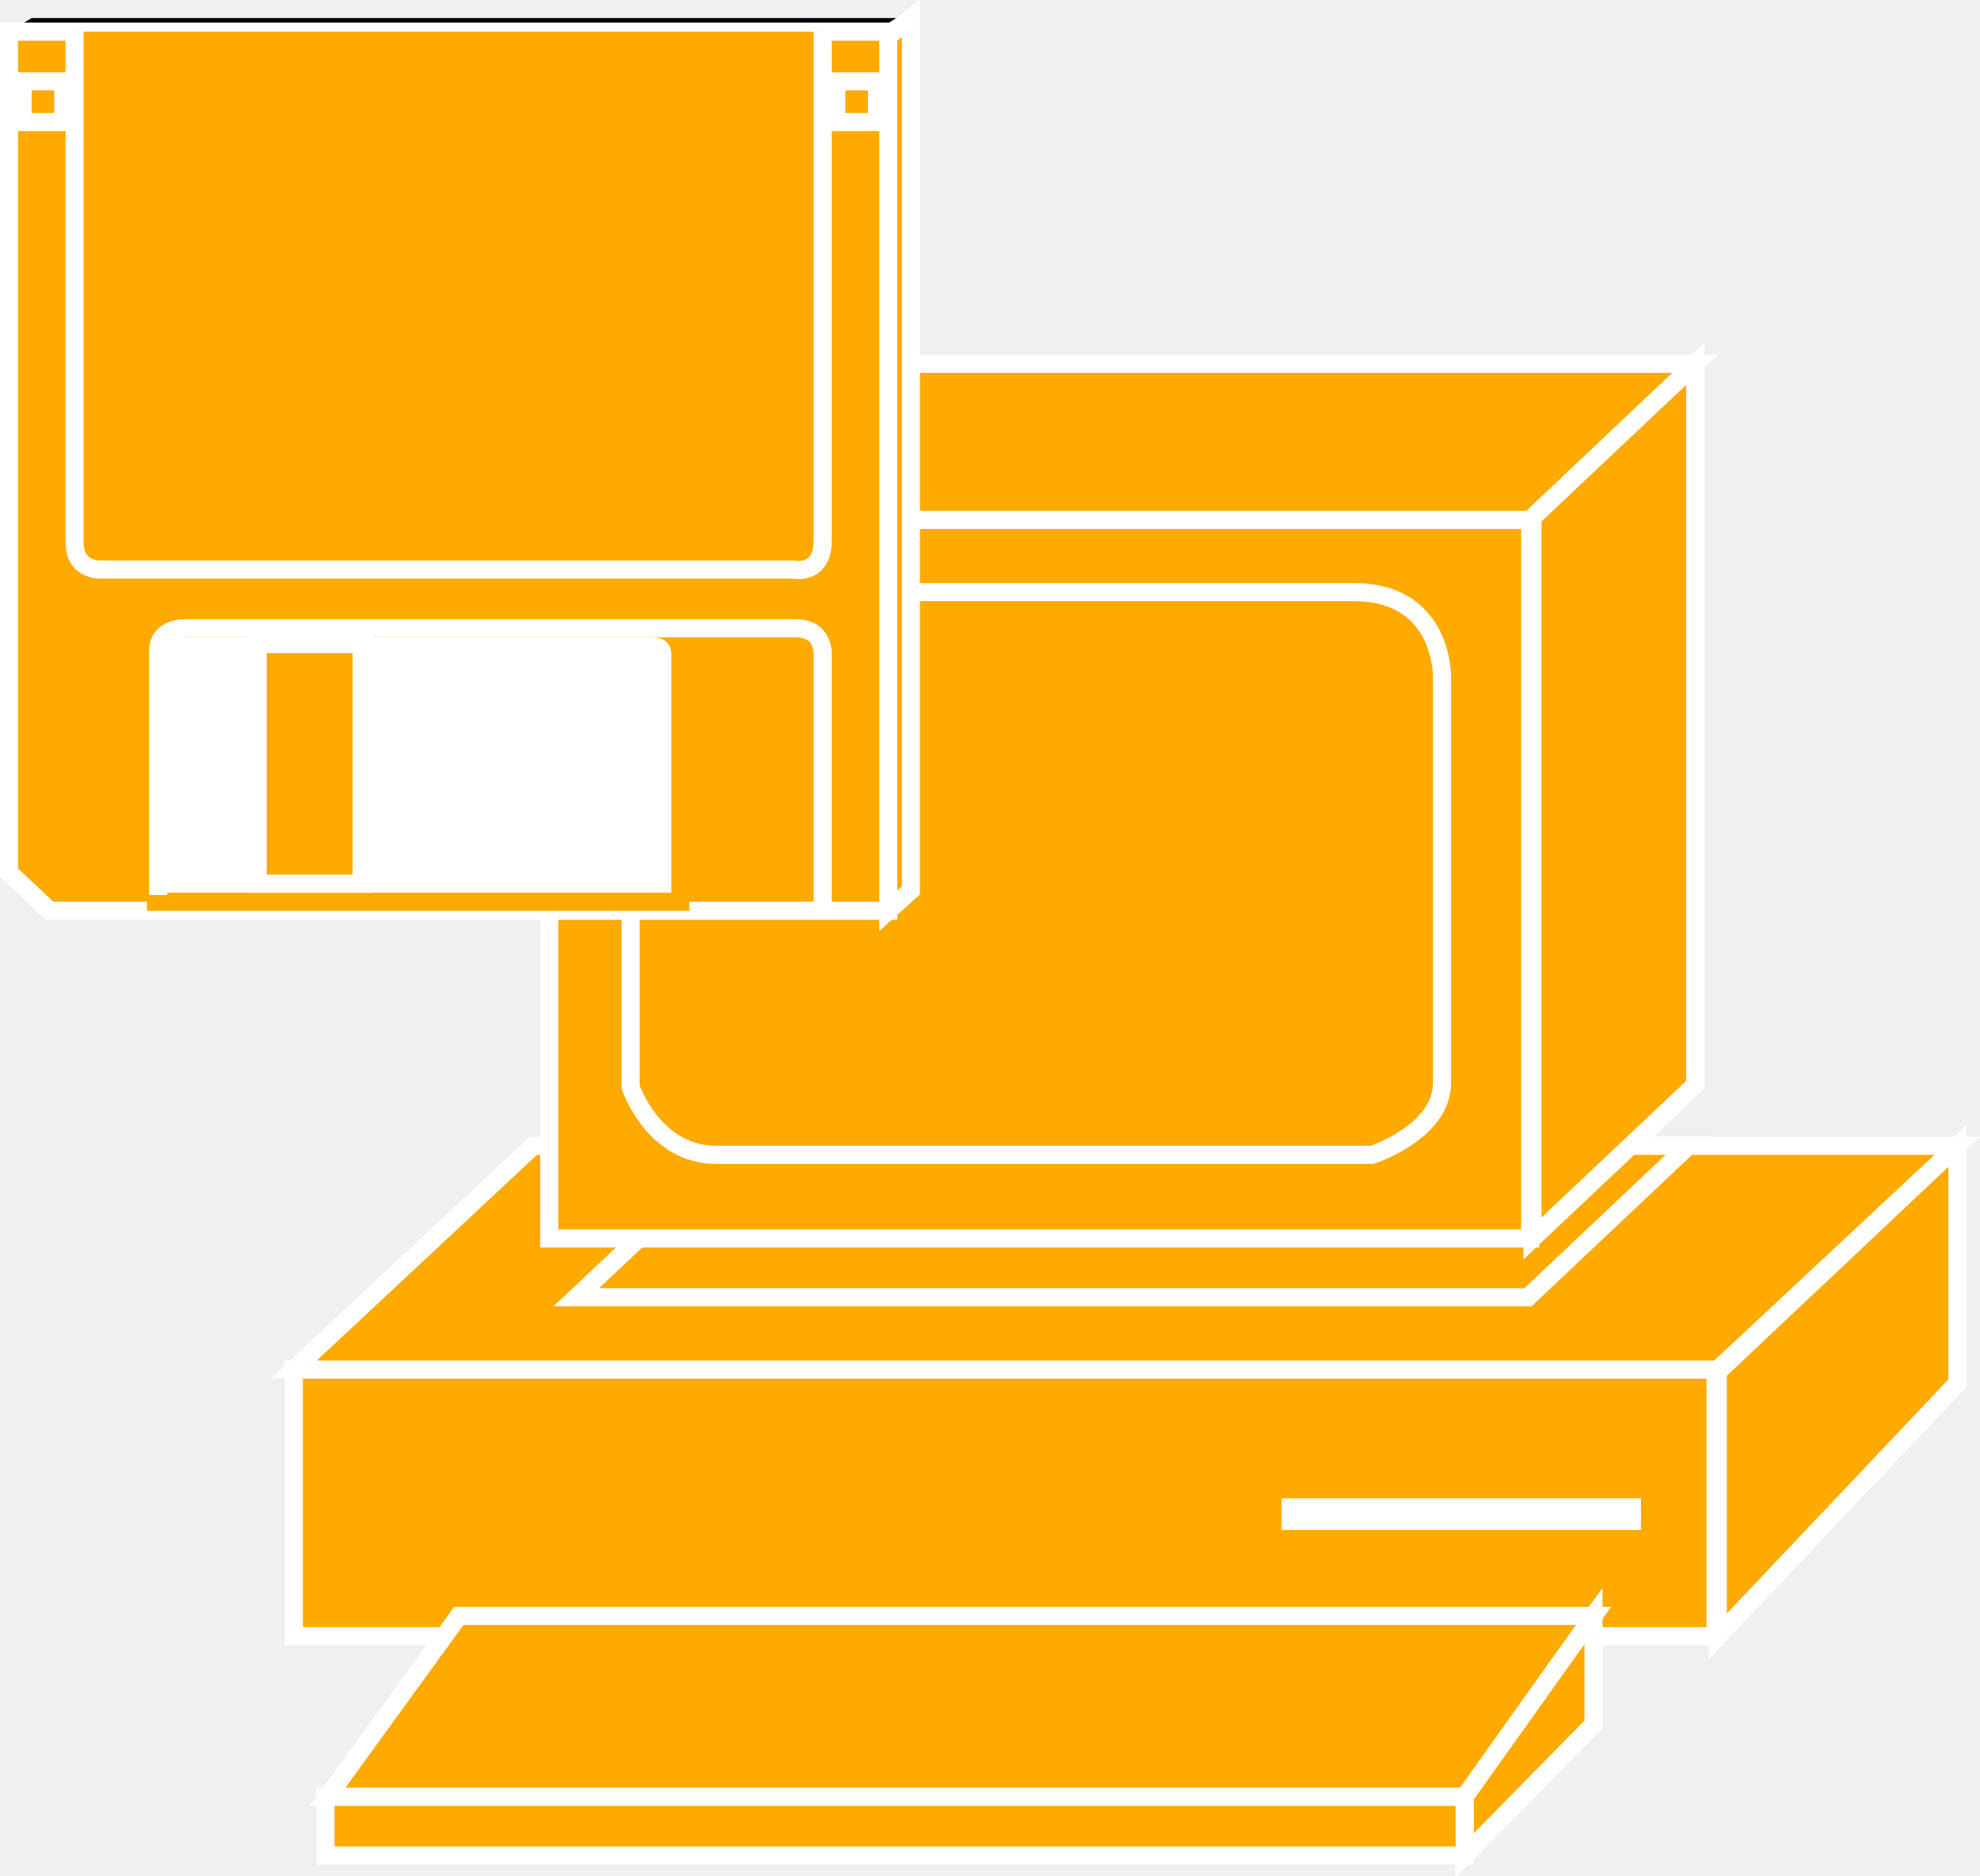
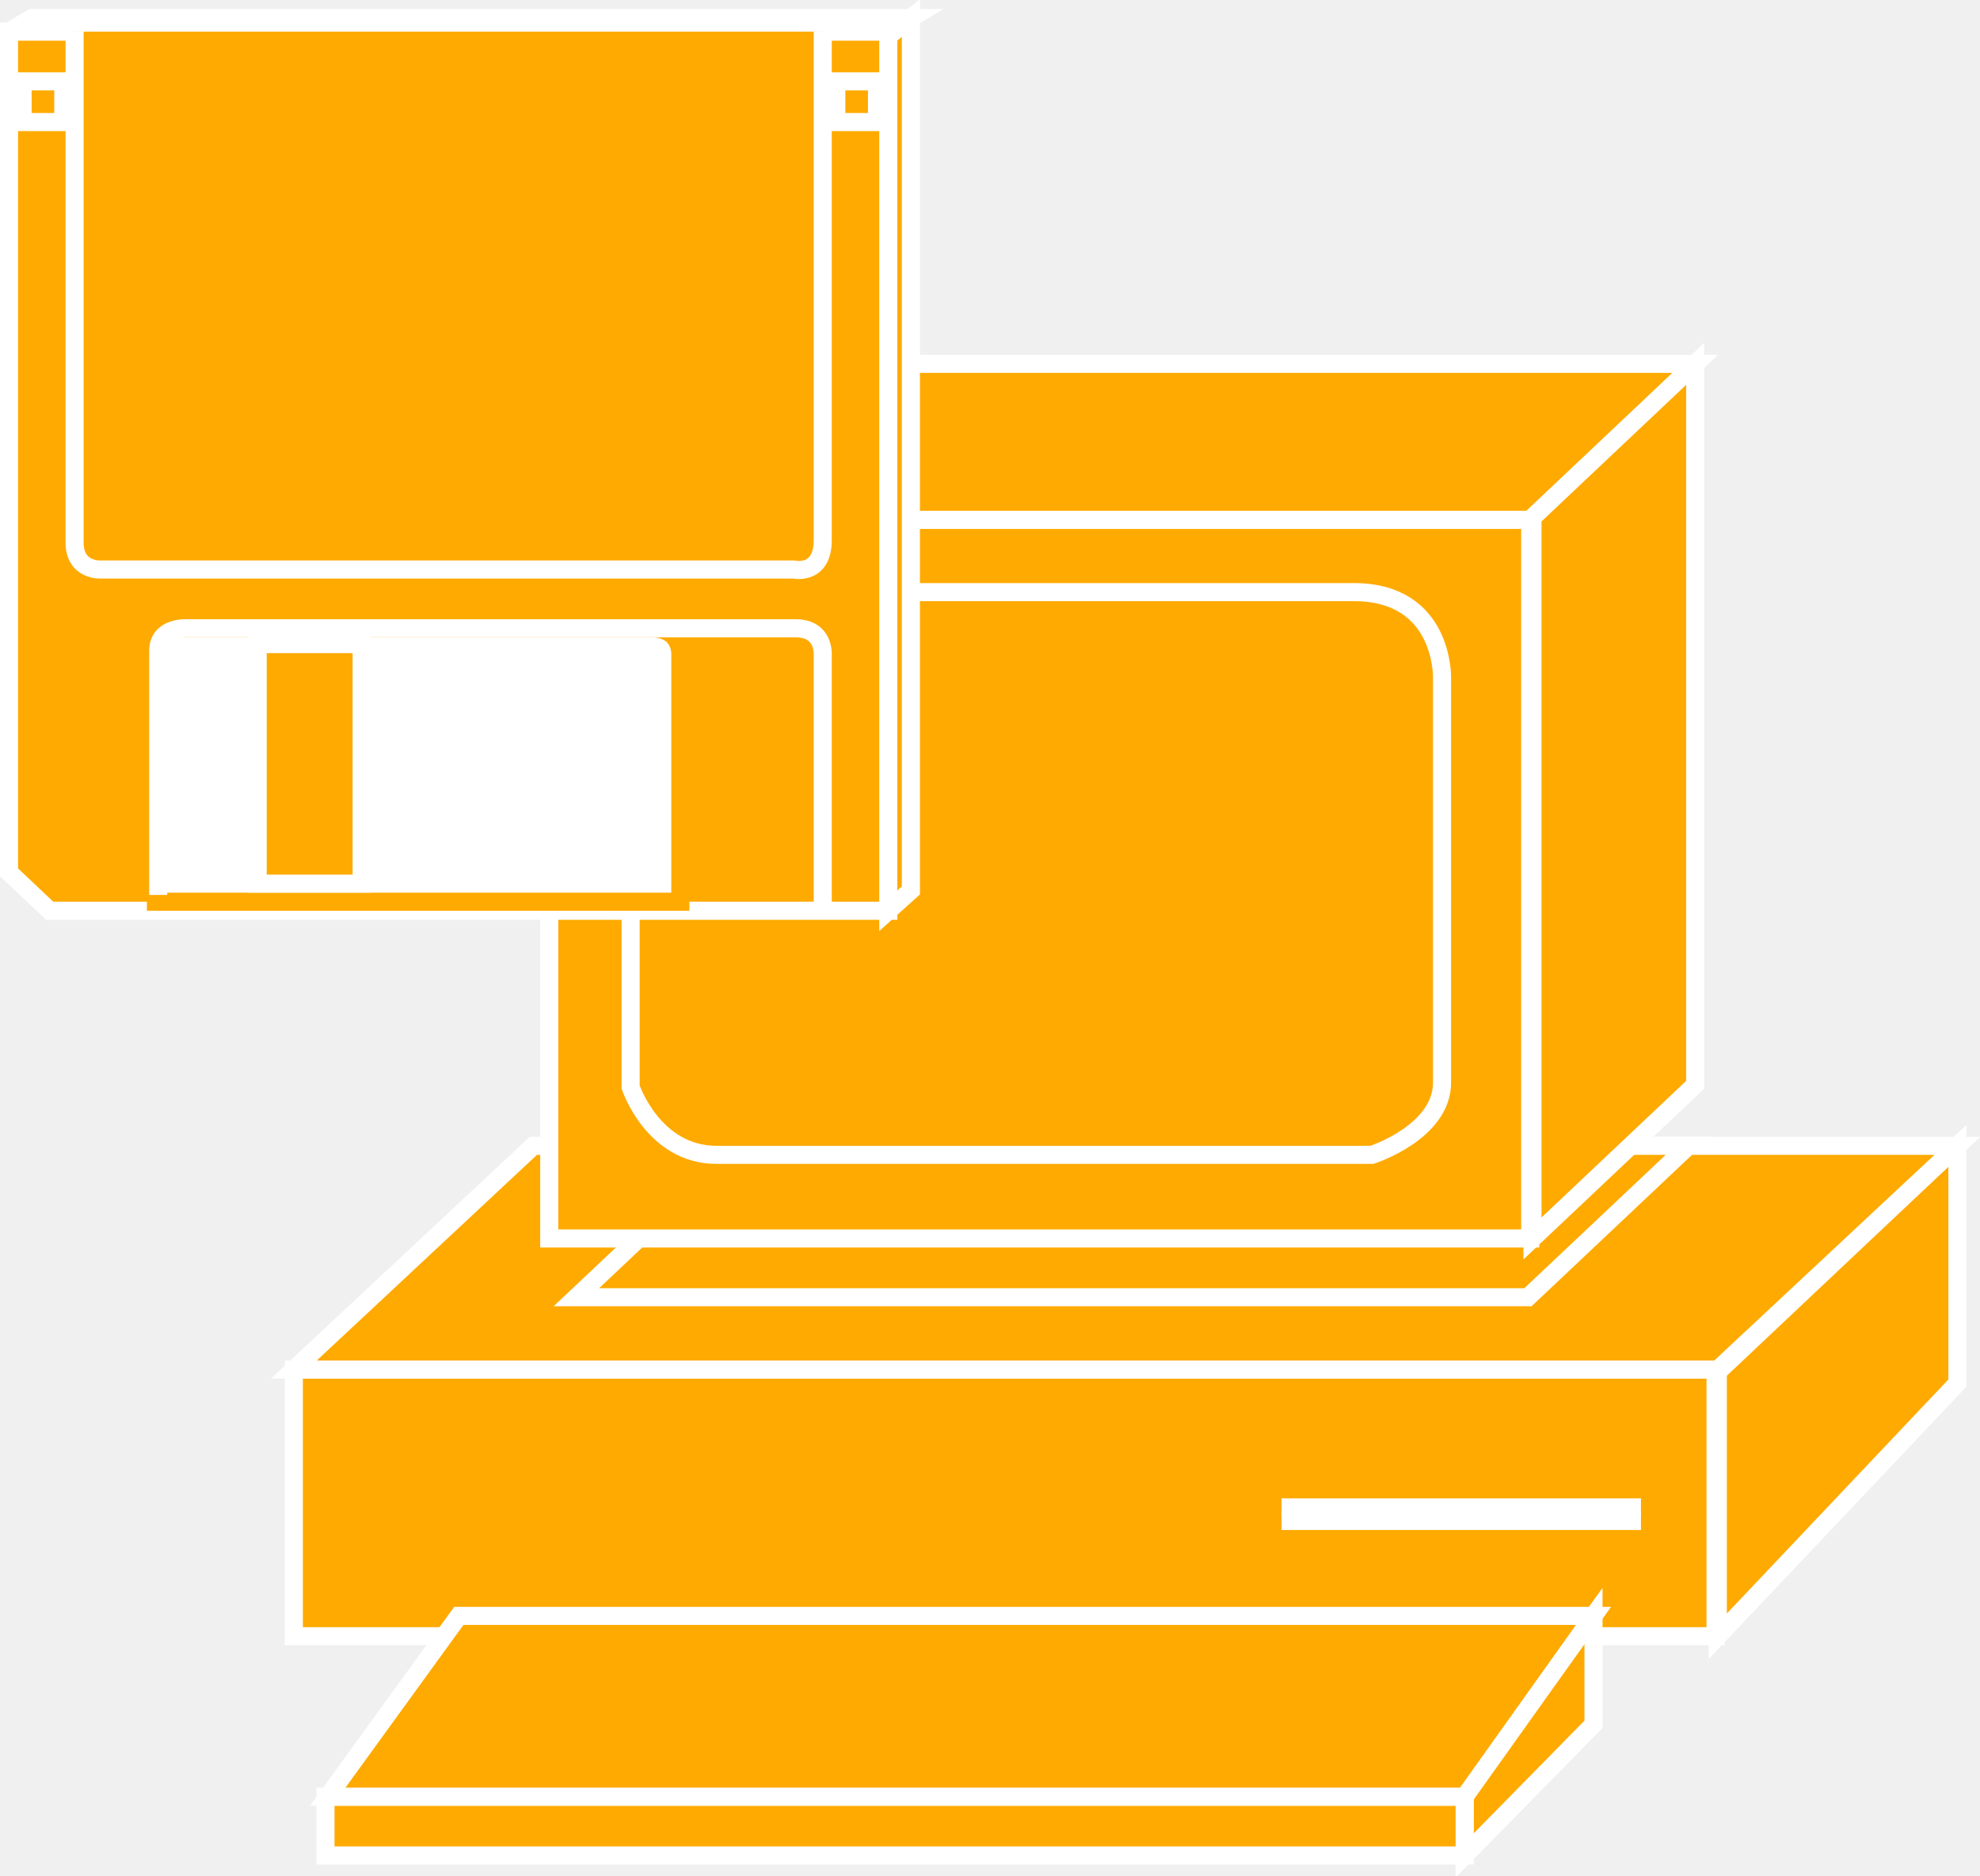
<svg xmlns="http://www.w3.org/2000/svg" version="1.1" id="Layer_1" x="0px" y="0px" viewBox="0 0 87.6 83" style="enable-background:new 0 0 87.6 83;" xml:space="preserve">
  <style type="text/css">
	.st0{fill:#FFAA00;stroke:#FFFFFF;stroke-width:0.8;}
	.st1{fill:none;stroke:#FFFFFF;stroke-width:0.8;}
	.st2{fill:#FFFFFF;stroke:#FFAA00;stroke-width:0.8;}
</style>
  <g>
    <g>
      <rect x="13" y="60.6" class="st0" width="62.9" height="11.8" />
      <g>
        <line class="st0" x1="56.7" y1="67.3" x2="72.6" y2="67.3" />
      </g>
      <g>
        <line class="st0" x1="56.7" y1="66.7" x2="72.6" y2="66.7" />
      </g>
      <polygon class="st0" points="86.6,61.2 86.6,50.7 76,60.7 76,72.4   " />
      <polygon class="st0" points="64.8,82.1 64.8,79.4 70.5,71.5 70.5,76.3   " />
      <rect x="14.4" y="79.5" class="st0" width="50.4" height="2.6" />
      <polygon class="st0" points="64.8,79.5 14.5,79.5 20.3,71.5 70.5,71.5   " />
      <polygon class="st0" points="86.6,50.7 23.6,50.7 13,60.6 76,60.6   " />
      <g>
        <polygon class="st0" points="74.7,50.7 32.6,50.7 25.5,57.4 67.6,57.4    " />
      </g>
      <g>
        <rect x="24.3" y="23" class="st0" width="43.4" height="31.8" />
      </g>
      <path class="st0" d="M28,29.9c0-3.2,3.3-3.7,3.3-3.7s25.5,0,28.6,0c4,0,3.9,3.8,3.9,3.8s0,15.6,0,17.9c0,2.2-3.1,3.2-3.1,3.2    s-4.9,0-10.7,0c-7.6,0-16.7,0-18.3,0c-2.8,0-3.8-3-3.8-3V29.9z" />
      <polygon class="st0" points="75,16.1 31.6,16.1 24.3,23 67.7,23   " />
      <polygon class="st0" points="75,48 75,16.1 67.8,22.9 67.8,54.8   " />
    </g>
    <g>
-       <polygon points="40.3,0.8 39.3,1.4 0.4,1.4 1.4,0.8   " />
+       <polygon class="st0" points="40.3,0.8 39.3,1.4 0.4,1.4 1.4,0.8   " />
      <polygon class="st0" points="40.3,39.4 40.3,0.8 39.3,1.6 39.3,40.3   " />
      <polygon class="st0" points="2.2,40.3 39.3,40.3 39.3,1.4 0.4,1.4 0.4,38.6   " />
      <g>
        <path class="st0" d="M36.4,1.4v22.5c0,1.6-1.3,1.3-1.3,1.3H4.5c0,0-1.2,0.1-1.2-1.2V1.4" />
      </g>
      <g>
        <rect x="1" y="3.6" class="st1" width="1.8" height="1.8" />
      </g>
      <g>
        <rect x="37" y="3.6" class="st1" width="1.8" height="1.8" />
      </g>
      <g>
        <path class="st2" d="M30.1,29v10.9H6.9V28.8c0-1.2,1.3-1,1.3-1h20.6C30.2,27.8,30.1,29,30.1,29z" />
        <path class="st1" d="M36.4,40.3V29c0,0,0.1-1.2-1.2-1.2H8.3c0,0-1.3-0.1-1.3,1v10.8" />
      </g>
      <g>
        <rect class="st0" x="11.4" y="28.5" width="4.6" height="10.6" />
      </g>
      <line class="st1" x1="39.3" y1="1.5" x2="40.4" y2="0.8" />
    </g>
  </g>
</svg>
